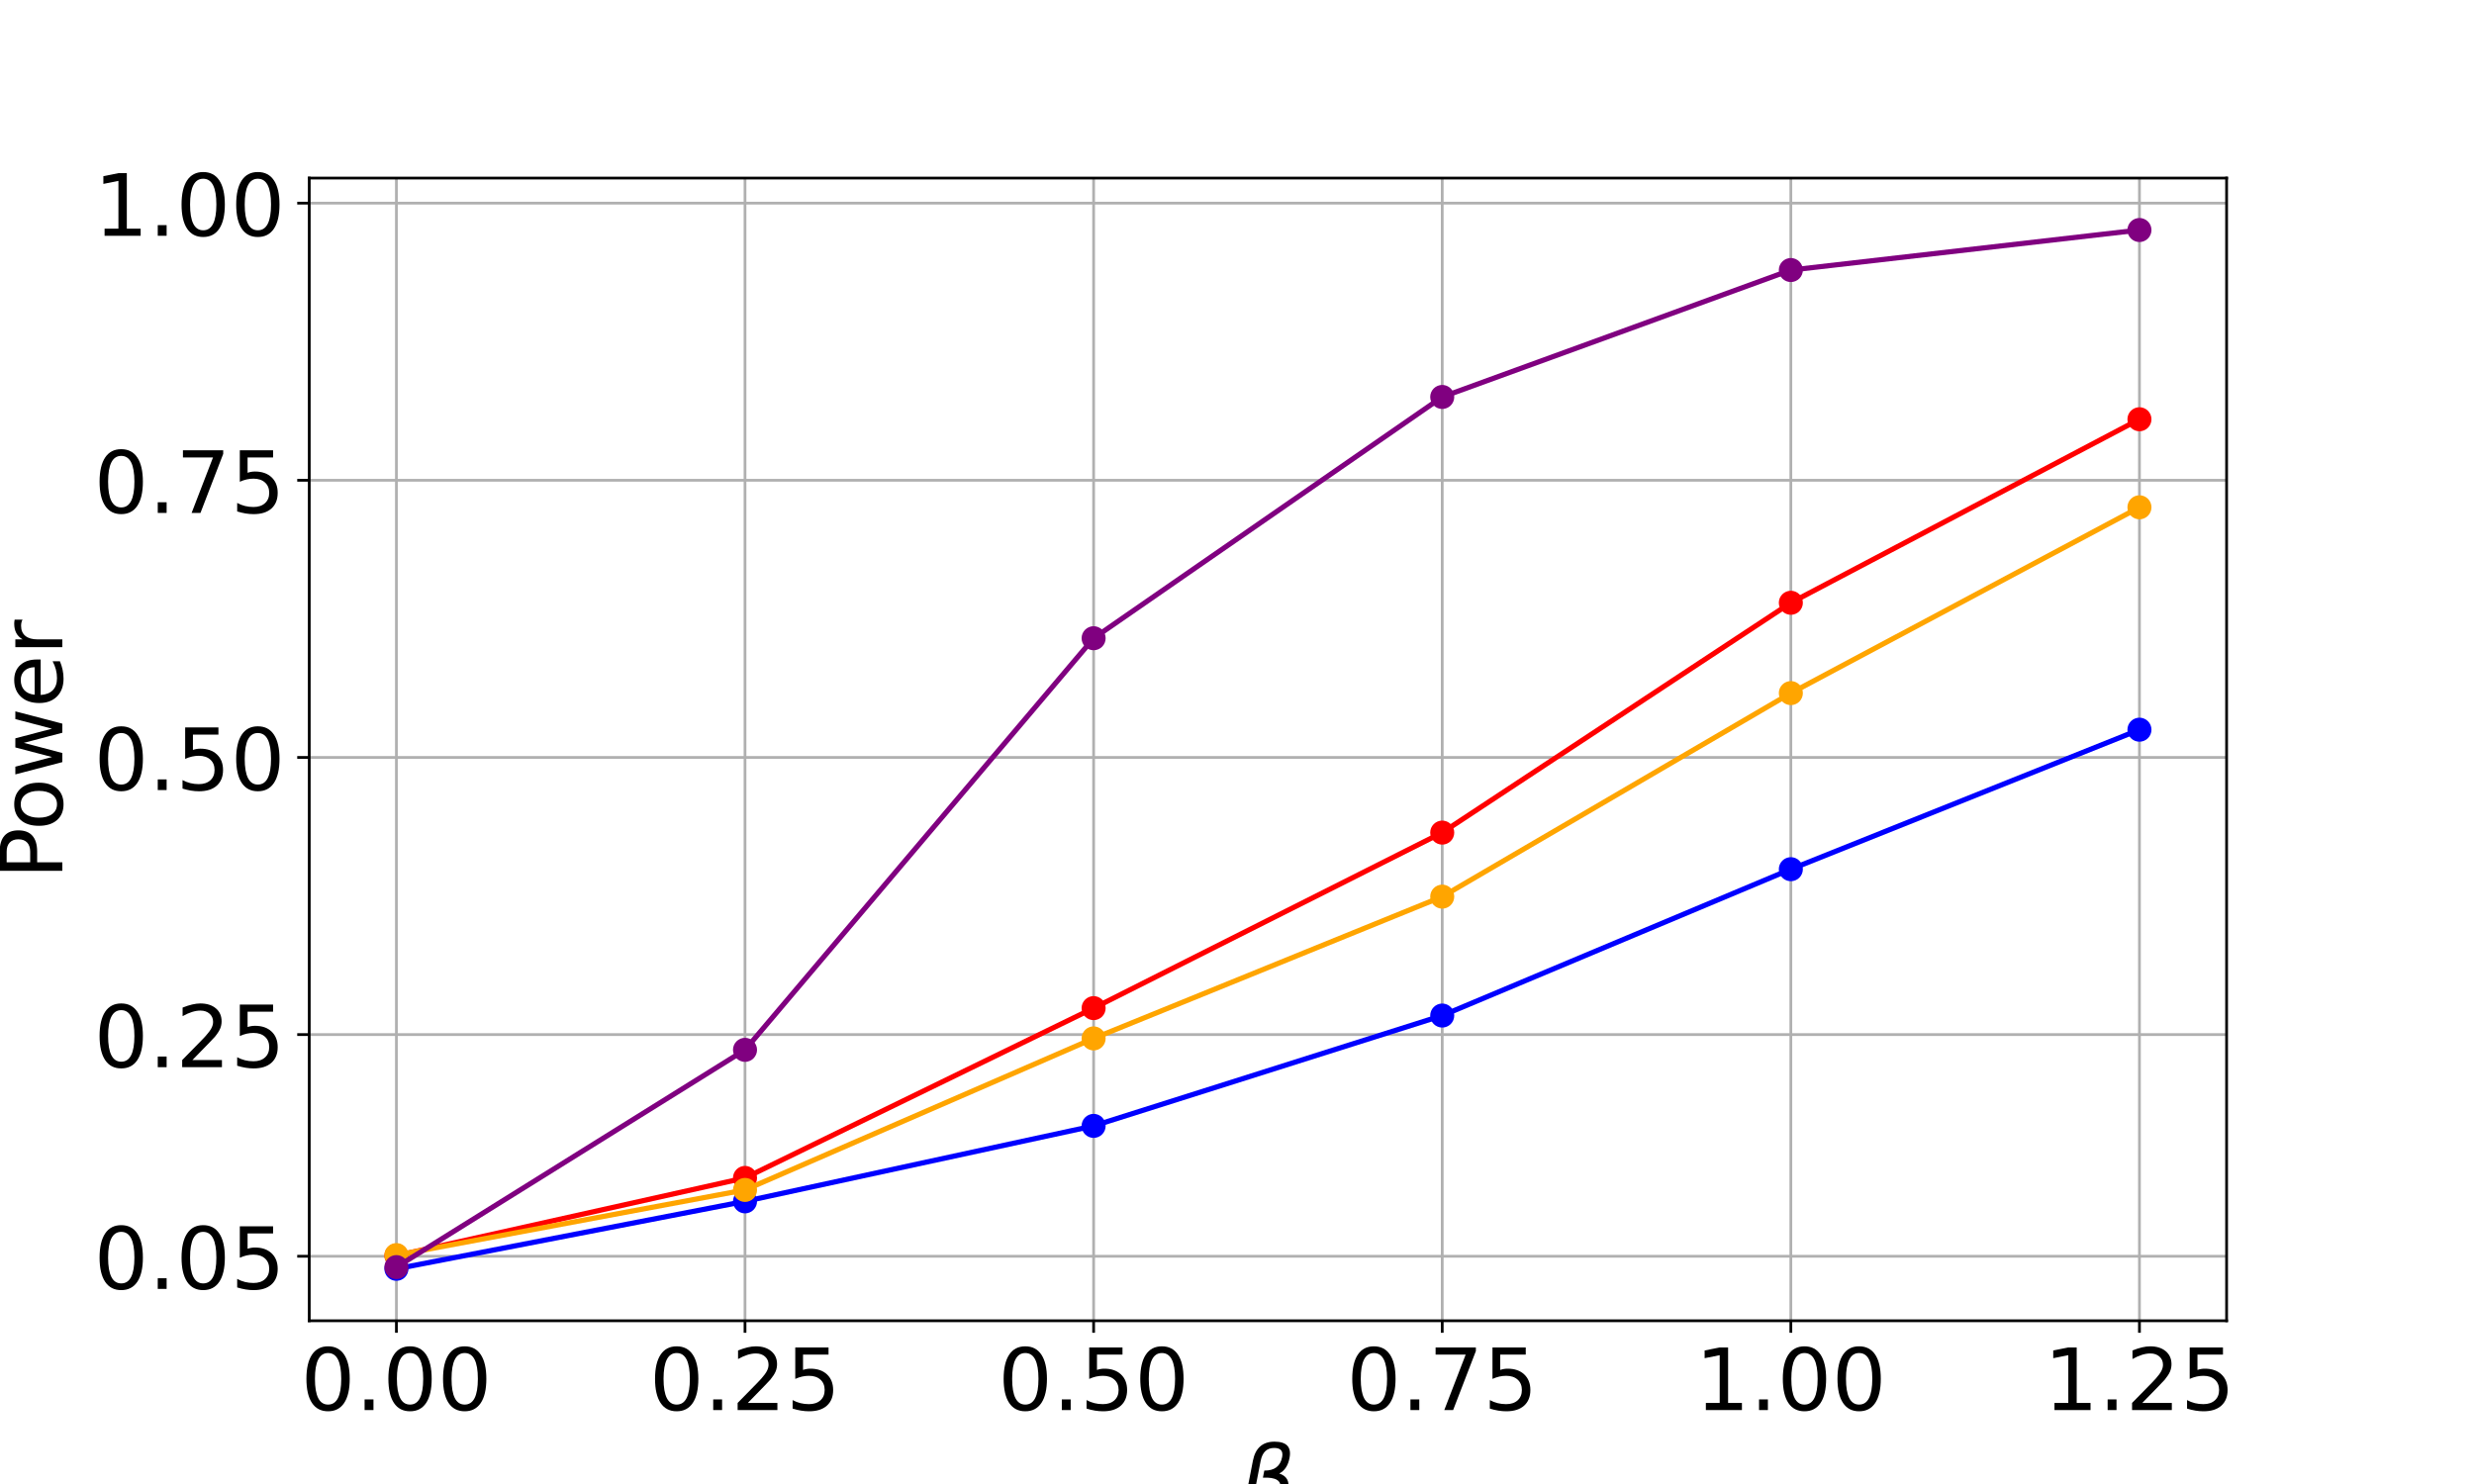
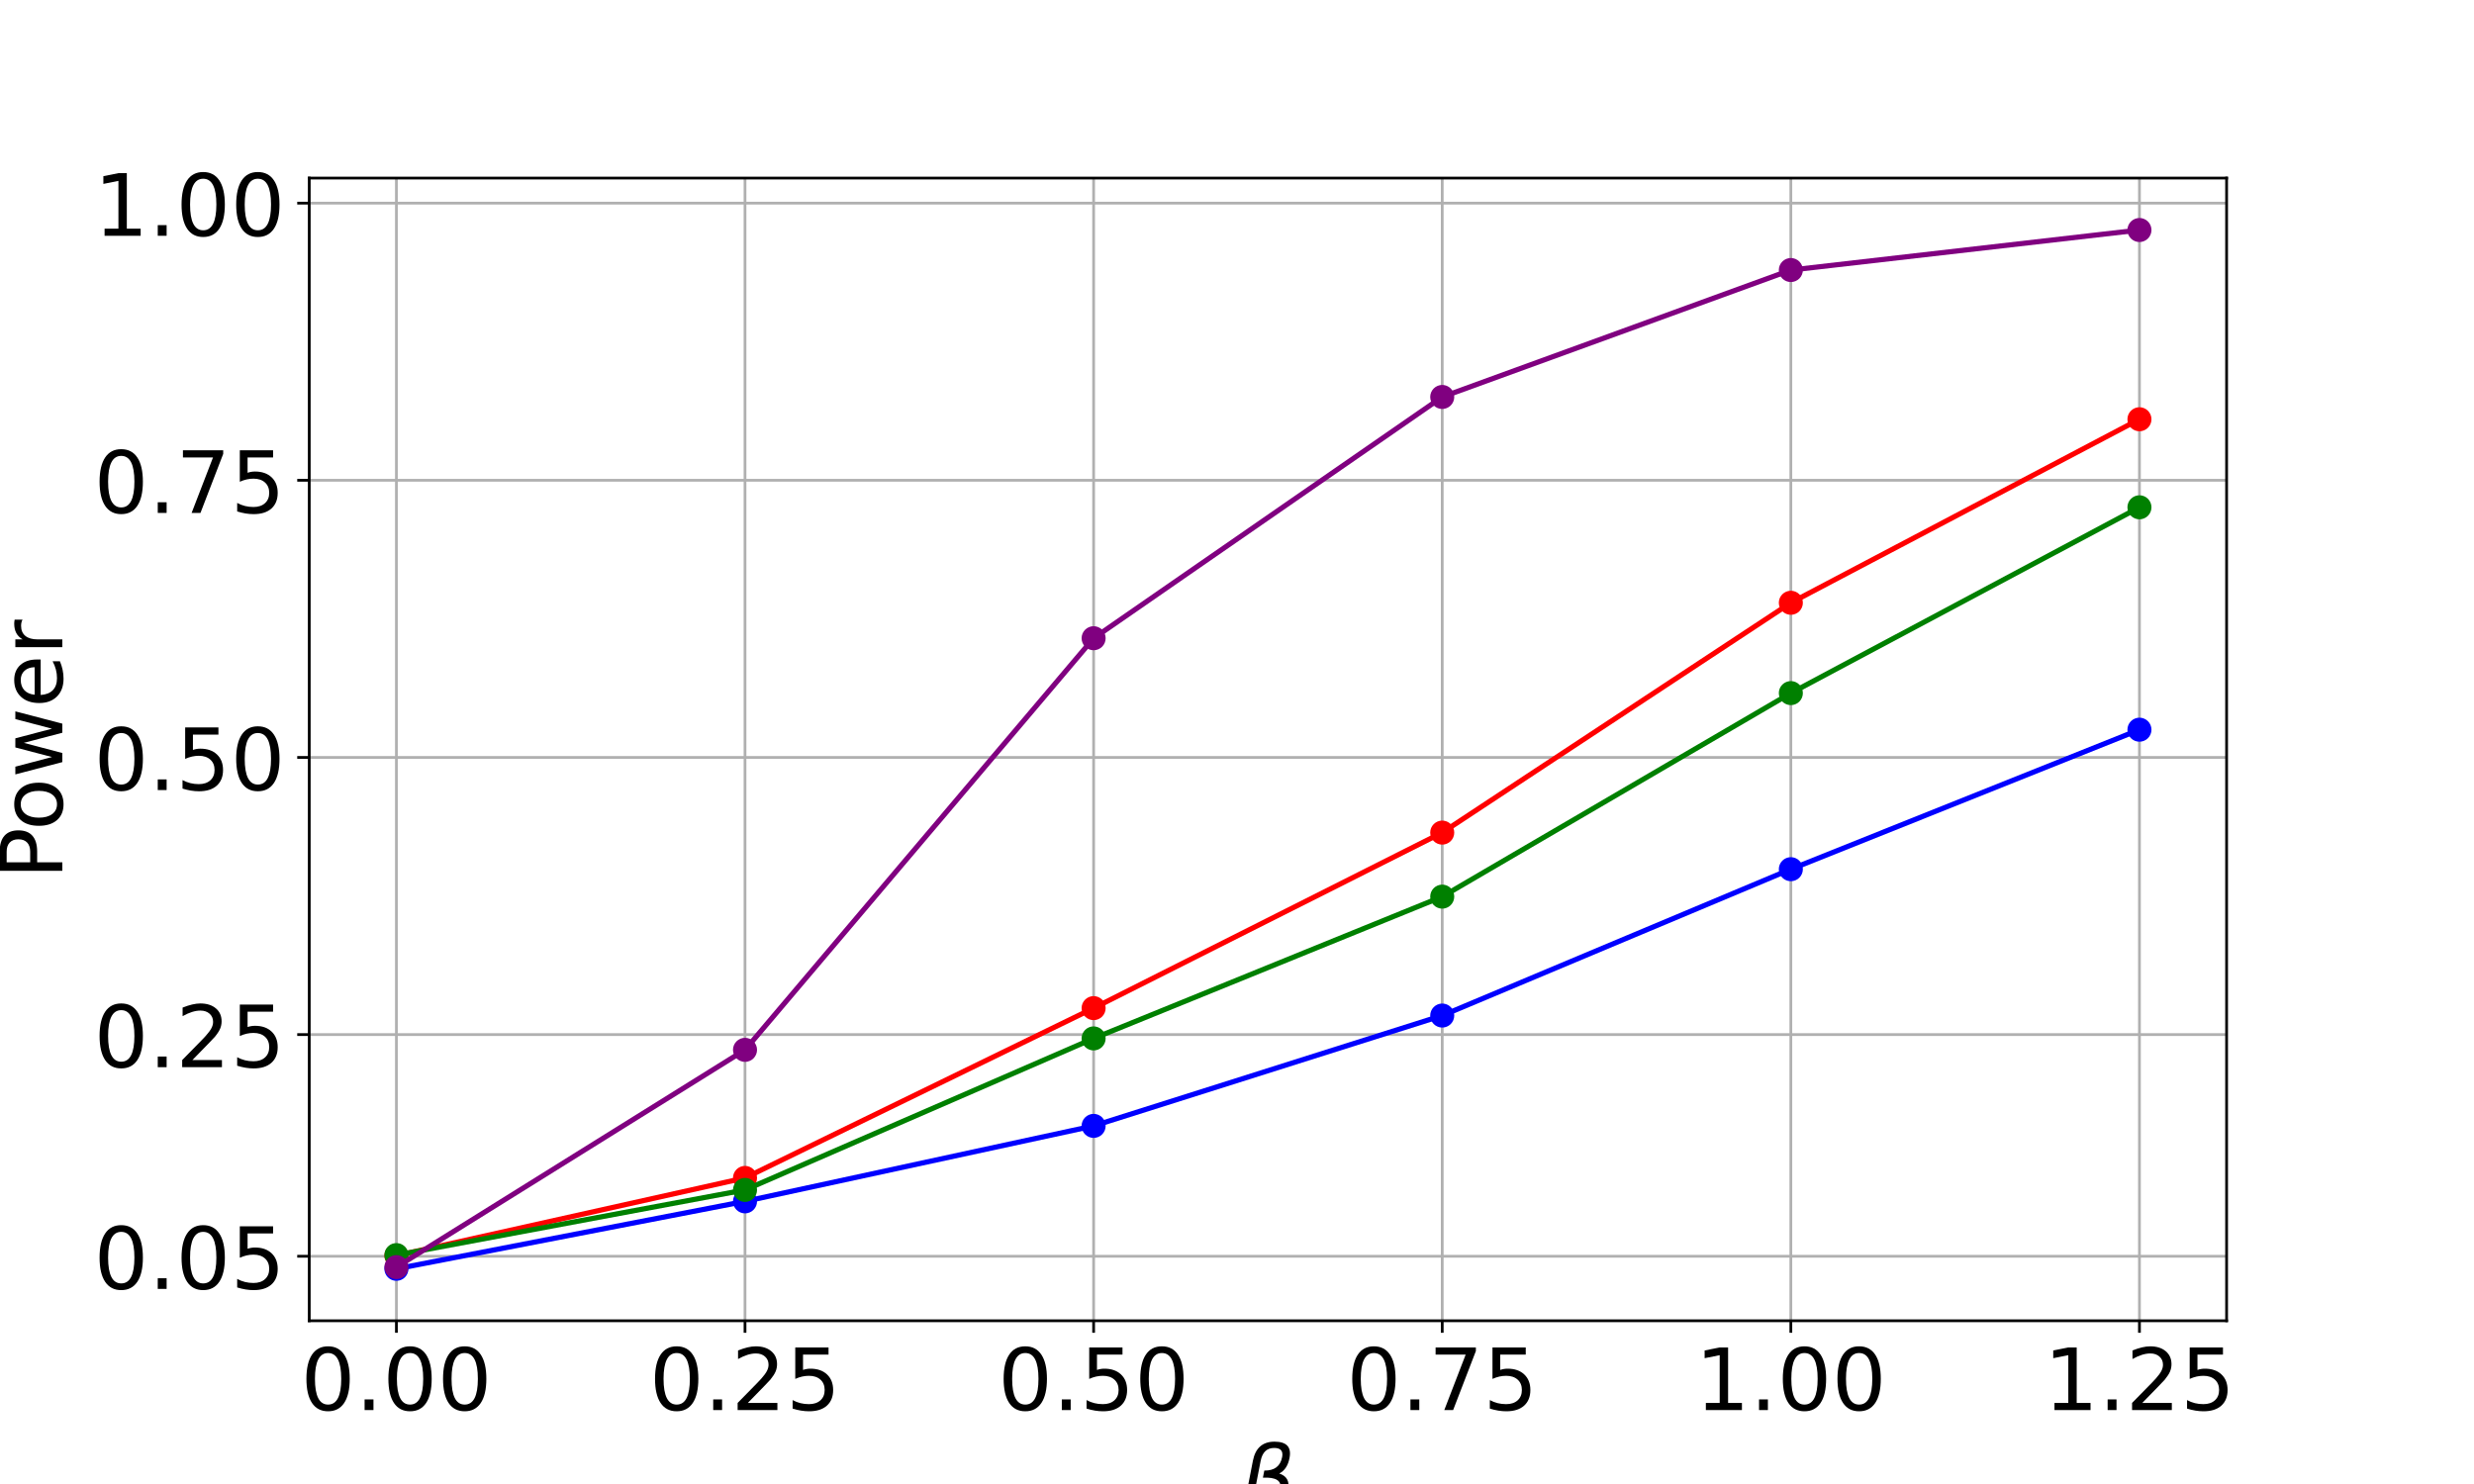
<svg xmlns="http://www.w3.org/2000/svg" xmlns:xlink="http://www.w3.org/1999/xlink" width="720pt" height="432pt" viewBox="0 0 720 432" version="1.1">
  <defs>
    <style type="text/css">*{stroke-linejoin: round; stroke-linecap: butt}</style>
  </defs>
  <g id="figure_1">
    <g id="patch_1">
      <path d="M 0 432  L 720 432  L 720 0  L 0 0  z " style="fill: #ffffff" />
    </g>
    <g id="axes_1">
      <g id="patch_2">
        <path d="M 90 384.48  L 648 384.48  L 648 51.84  L 90 51.84  z " style="fill: #ffffff" />
      </g>
      <g id="matplotlib.axis_1">
        <g id="xtick_1">
          <g id="line2d_1">
-             <path d="M 115.364 384.48  L 115.364 51.84  " clip-path="url(#pb52634addd)" style="fill: none; stroke: #b0b0b0; stroke-width: 0.8; stroke-linecap: square" />
+             <path d="M 115.364 384.48  L 115.364 51.84  " clip-path="url(#p2bf7aed8aa)" style="fill: none; stroke: #b0b0b0; stroke-width: 0.8; stroke-linecap: square" />
          </g>
          <g id="line2d_2">
            <defs>
-               <path id="m762994fb07" d="M 0 0  L 0 3.5  " style="stroke: #000000; stroke-width: 0.8" />
+               <path id="mb0511aee12" d="M 0 0  L 0 3.5  " style="stroke: #000000; stroke-width: 0.8" />
            </defs>
            <g>
-               <use xlink:href="#m762994fb07" x="115.364" y="384.48" style="stroke: #000000; stroke-width: 0.8" />
+               <use xlink:href="#mb0511aee12" x="115.364" y="384.48" style="stroke: #000000; stroke-width: 0.8" />
            </g>
          </g>
          <g id="text_1">
            <g transform="translate(87.5316 410.4761) scale(0.25 -0.25)">
              <defs>
                <path id="DejaVuSans-30" d="M 2034 4250  Q 1547 4250 1301 3770  Q 1056 3291 1056 2328  Q 1056 1369 1301 889  Q 1547 409 2034 409  Q 2525 409 2770 889  Q 3016 1369 3016 2328  Q 3016 3291 2770 3770  Q 2525 4250 2034 4250  z M 2034 4750  Q 2819 4750 3233 4129  Q 3647 3509 3647 2328  Q 3647 1150 3233 529  Q 2819 -91 2034 -91  Q 1250 -91 836 529  Q 422 1150 422 2328  Q 422 3509 836 4129  Q 1250 4750 2034 4750  z " transform="scale(0.015625)" />
                <path id="DejaVuSans-2e" d="M 684 794  L 1344 794  L 1344 0  L 684 0  L 684 794  z " transform="scale(0.015625)" />
              </defs>
              <use xlink:href="#DejaVuSans-30" />
              <use xlink:href="#DejaVuSans-2e" x="63.623" />
              <use xlink:href="#DejaVuSans-30" x="95.41" />
              <use xlink:href="#DejaVuSans-30" x="159.033" />
            </g>
          </g>
        </g>
        <g id="xtick_2">
          <g id="line2d_3">
-             <path d="M 216.818 384.48  L 216.818 51.84  " clip-path="url(#pb52634addd)" style="fill: none; stroke: #b0b0b0; stroke-width: 0.8; stroke-linecap: square" />
+             <path d="M 216.818 384.48  L 216.818 51.84  " clip-path="url(#p2bf7aed8aa)" style="fill: none; stroke: #b0b0b0; stroke-width: 0.8; stroke-linecap: square" />
          </g>
          <g id="line2d_4">
            <g>
-               <use xlink:href="#m762994fb07" x="216.818" y="384.48" style="stroke: #000000; stroke-width: 0.8" />
+               <use xlink:href="#mb0511aee12" x="216.818" y="384.48" style="stroke: #000000; stroke-width: 0.8" />
            </g>
          </g>
          <g id="text_2">
            <g transform="translate(188.9862 410.4761) scale(0.25 -0.25)">
              <defs>
                <path id="DejaVuSans-32" d="M 1228 531  L 3431 531  L 3431 0  L 469 0  L 469 531  Q 828 903 1448 1529  Q 2069 2156 2228 2338  Q 2531 2678 2651 2914  Q 2772 3150 2772 3378  Q 2772 3750 2511 3984  Q 2250 4219 1831 4219  Q 1534 4219 1204 4116  Q 875 4013 500 3803  L 500 4441  Q 881 4594 1212 4672  Q 1544 4750 1819 4750  Q 2544 4750 2975 4387  Q 3406 4025 3406 3419  Q 3406 3131 3298 2873  Q 3191 2616 2906 2266  Q 2828 2175 2409 1742  Q 1991 1309 1228 531  z " transform="scale(0.015625)" />
                <path id="DejaVuSans-35" d="M 691 4666  L 3169 4666  L 3169 4134  L 1269 4134  L 1269 2991  Q 1406 3038 1543 3061  Q 1681 3084 1819 3084  Q 2600 3084 3056 2656  Q 3513 2228 3513 1497  Q 3513 744 3044 326  Q 2575 -91 1722 -91  Q 1428 -91 1123 -41  Q 819 9 494 109  L 494 744  Q 775 591 1075 516  Q 1375 441 1709 441  Q 2250 441 2565 725  Q 2881 1009 2881 1497  Q 2881 1984 2565 2268  Q 2250 2553 1709 2553  Q 1456 2553 1204 2497  Q 953 2441 691 2322  L 691 4666  z " transform="scale(0.015625)" />
              </defs>
              <use xlink:href="#DejaVuSans-30" />
              <use xlink:href="#DejaVuSans-2e" x="63.623" />
              <use xlink:href="#DejaVuSans-32" x="95.41" />
              <use xlink:href="#DejaVuSans-35" x="159.033" />
            </g>
          </g>
        </g>
        <g id="xtick_3">
          <g id="line2d_5">
-             <path d="M 318.273 384.48  L 318.273 51.84  " clip-path="url(#pb52634addd)" style="fill: none; stroke: #b0b0b0; stroke-width: 0.8; stroke-linecap: square" />
+             <path d="M 318.273 384.48  L 318.273 51.84  " clip-path="url(#p2bf7aed8aa)" style="fill: none; stroke: #b0b0b0; stroke-width: 0.8; stroke-linecap: square" />
          </g>
          <g id="line2d_6">
            <g>
-               <use xlink:href="#m762994fb07" x="318.273" y="384.48" style="stroke: #000000; stroke-width: 0.8" />
+               <use xlink:href="#mb0511aee12" x="318.273" y="384.48" style="stroke: #000000; stroke-width: 0.8" />
            </g>
          </g>
          <g id="text_3">
            <g transform="translate(290.4407 410.4761) scale(0.25 -0.25)">
              <use xlink:href="#DejaVuSans-30" />
              <use xlink:href="#DejaVuSans-2e" x="63.623" />
              <use xlink:href="#DejaVuSans-35" x="95.41" />
              <use xlink:href="#DejaVuSans-30" x="159.033" />
            </g>
          </g>
        </g>
        <g id="xtick_4">
          <g id="line2d_7">
-             <path d="M 419.727 384.48  L 419.727 51.84  " clip-path="url(#pb52634addd)" style="fill: none; stroke: #b0b0b0; stroke-width: 0.8; stroke-linecap: square" />
+             <path d="M 419.727 384.48  L 419.727 51.84  " clip-path="url(#p2bf7aed8aa)" style="fill: none; stroke: #b0b0b0; stroke-width: 0.8; stroke-linecap: square" />
          </g>
          <g id="line2d_8">
            <g>
-               <use xlink:href="#m762994fb07" x="419.727" y="384.48" style="stroke: #000000; stroke-width: 0.8" />
+               <use xlink:href="#mb0511aee12" x="419.727" y="384.48" style="stroke: #000000; stroke-width: 0.8" />
            </g>
          </g>
          <g id="text_4">
            <g transform="translate(391.8952 410.4761) scale(0.25 -0.25)">
              <defs>
                <path id="DejaVuSans-37" d="M 525 4666  L 3525 4666  L 3525 4397  L 1831 0  L 1172 0  L 2766 4134  L 525 4134  L 525 4666  z " transform="scale(0.015625)" />
              </defs>
              <use xlink:href="#DejaVuSans-30" />
              <use xlink:href="#DejaVuSans-2e" x="63.623" />
              <use xlink:href="#DejaVuSans-37" x="95.41" />
              <use xlink:href="#DejaVuSans-35" x="159.033" />
            </g>
          </g>
        </g>
        <g id="xtick_5">
          <g id="line2d_9">
-             <path d="M 521.182 384.48  L 521.182 51.84  " clip-path="url(#pb52634addd)" style="fill: none; stroke: #b0b0b0; stroke-width: 0.8; stroke-linecap: square" />
+             <path d="M 521.182 384.48  L 521.182 51.84  " clip-path="url(#p2bf7aed8aa)" style="fill: none; stroke: #b0b0b0; stroke-width: 0.8; stroke-linecap: square" />
          </g>
          <g id="line2d_10">
            <g>
-               <use xlink:href="#m762994fb07" x="521.182" y="384.48" style="stroke: #000000; stroke-width: 0.8" />
+               <use xlink:href="#mb0511aee12" x="521.182" y="384.48" style="stroke: #000000; stroke-width: 0.8" />
            </g>
          </g>
          <g id="text_5">
            <g transform="translate(493.3498 410.4761) scale(0.25 -0.25)">
              <defs>
                <path id="DejaVuSans-31" d="M 794 531  L 1825 531  L 1825 4091  L 703 3866  L 703 4441  L 1819 4666  L 2450 4666  L 2450 531  L 3481 531  L 3481 0  L 794 0  L 794 531  z " transform="scale(0.015625)" />
              </defs>
              <use xlink:href="#DejaVuSans-31" />
              <use xlink:href="#DejaVuSans-2e" x="63.623" />
              <use xlink:href="#DejaVuSans-30" x="95.41" />
              <use xlink:href="#DejaVuSans-30" x="159.033" />
            </g>
          </g>
        </g>
        <g id="xtick_6">
          <g id="line2d_11">
-             <path d="M 622.636 384.48  L 622.636 51.84  " clip-path="url(#pb52634addd)" style="fill: none; stroke: #b0b0b0; stroke-width: 0.8; stroke-linecap: square" />
+             <path d="M 622.636 384.48  L 622.636 51.84  " clip-path="url(#p2bf7aed8aa)" style="fill: none; stroke: #b0b0b0; stroke-width: 0.8; stroke-linecap: square" />
          </g>
          <g id="line2d_12">
            <g>
-               <use xlink:href="#m762994fb07" x="622.636" y="384.48" style="stroke: #000000; stroke-width: 0.8" />
+               <use xlink:href="#mb0511aee12" x="622.636" y="384.48" style="stroke: #000000; stroke-width: 0.8" />
            </g>
          </g>
          <g id="text_6">
            <g transform="translate(594.8043 410.4761) scale(0.25 -0.25)">
              <use xlink:href="#DejaVuSans-31" />
              <use xlink:href="#DejaVuSans-2e" x="63.623" />
              <use xlink:href="#DejaVuSans-32" x="95.41" />
              <use xlink:href="#DejaVuSans-35" x="159.033" />
            </g>
          </g>
        </g>
        <g id="text_7">
          <g transform="translate(361 438.9253) scale(0.25 -0.25)">
            <defs>
              <path id="DejaVuSans-Oblique-3b2" d="M 872 216  L 572 -1331  L -6 -1331  L 928 3478  Q 1206 4903 2538 4903  Q 3888 4903 3659 3700  Q 3503 2844 2894 2531  Q 3713 2250 3553 1416  Q 3272 -69 1759 -66  Q 1097 -63 872 216  z M 1019 966  Q 1259 422 1875 425  Q 2775 425 2966 1406  Q 3138 2288 1675 2219  L 1778 2750  Q 2909 2731 3106 3750  Q 3241 4438 2509 4434  Q 1691 4434 1503 3459  L 1019 966  z " transform="scale(0.015625)" />
            </defs>
            <use xlink:href="#DejaVuSans-Oblique-3b2" transform="translate(0 0.390625)" />
          </g>
        </g>
      </g>
      <g id="matplotlib.axis_2">
        <g id="ytick_1">
          <g id="line2d_13">
-             <path d="M 90 301.166  L 648 301.166  " clip-path="url(#pb52634addd)" style="fill: none; stroke: #b0b0b0; stroke-width: 0.8; stroke-linecap: square" />
+             <path d="M 90 301.166  L 648 301.166  " clip-path="url(#p2bf7aed8aa)" style="fill: none; stroke: #b0b0b0; stroke-width: 0.8; stroke-linecap: square" />
          </g>
          <g id="line2d_14">
            <defs>
-               <path id="m70027c03f1" d="M 0 0  L -3.5 0  " style="stroke: #000000; stroke-width: 0.8" />
+               <path id="md1881424b4" d="M 0 0  L -3.5 0  " style="stroke: #000000; stroke-width: 0.8" />
            </defs>
            <g>
-               <use xlink:href="#m70027c03f1" x="90" y="301.166" style="stroke: #000000; stroke-width: 0.8" />
+               <use xlink:href="#md1881424b4" x="90" y="301.166" style="stroke: #000000; stroke-width: 0.8" />
            </g>
          </g>
          <g id="text_8">
            <g transform="translate(27.33594 310.6641) scale(0.25 -0.25)">
              <use xlink:href="#DejaVuSans-30" />
              <use xlink:href="#DejaVuSans-2e" x="63.623" />
              <use xlink:href="#DejaVuSans-32" x="95.41" />
              <use xlink:href="#DejaVuSans-35" x="159.033" />
            </g>
          </g>
        </g>
        <g id="ytick_2">
          <g id="line2d_15">
-             <path d="M 90 220.49  L 648 220.49  " clip-path="url(#pb52634addd)" style="fill: none; stroke: #b0b0b0; stroke-width: 0.8; stroke-linecap: square" />
+             <path d="M 90 220.49  L 648 220.49  " clip-path="url(#p2bf7aed8aa)" style="fill: none; stroke: #b0b0b0; stroke-width: 0.8; stroke-linecap: square" />
          </g>
          <g id="line2d_16">
            <g>
-               <use xlink:href="#m70027c03f1" x="90" y="220.49" style="stroke: #000000; stroke-width: 0.8" />
+               <use xlink:href="#md1881424b4" x="90" y="220.49" style="stroke: #000000; stroke-width: 0.8" />
            </g>
          </g>
          <g id="text_9">
            <g transform="translate(27.33594 229.988) scale(0.25 -0.25)">
              <use xlink:href="#DejaVuSans-30" />
              <use xlink:href="#DejaVuSans-2e" x="63.623" />
              <use xlink:href="#DejaVuSans-35" x="95.41" />
              <use xlink:href="#DejaVuSans-30" x="159.033" />
            </g>
          </g>
        </g>
        <g id="ytick_3">
          <g id="line2d_17">
-             <path d="M 90 139.814  L 648 139.814  " clip-path="url(#pb52634addd)" style="fill: none; stroke: #b0b0b0; stroke-width: 0.8; stroke-linecap: square" />
+             <path d="M 90 139.814  L 648 139.814  " clip-path="url(#p2bf7aed8aa)" style="fill: none; stroke: #b0b0b0; stroke-width: 0.8; stroke-linecap: square" />
          </g>
          <g id="line2d_18">
            <g>
-               <use xlink:href="#m70027c03f1" x="90" y="139.814" style="stroke: #000000; stroke-width: 0.8" />
+               <use xlink:href="#md1881424b4" x="90" y="139.814" style="stroke: #000000; stroke-width: 0.8" />
            </g>
          </g>
          <g id="text_10">
            <g transform="translate(27.33594 149.312) scale(0.25 -0.25)">
              <use xlink:href="#DejaVuSans-30" />
              <use xlink:href="#DejaVuSans-2e" x="63.623" />
              <use xlink:href="#DejaVuSans-37" x="95.41" />
              <use xlink:href="#DejaVuSans-35" x="159.033" />
            </g>
          </g>
        </g>
        <g id="ytick_4">
          <g id="line2d_19">
-             <path d="M 90 59.138  L 648 59.138  " clip-path="url(#pb52634addd)" style="fill: none; stroke: #b0b0b0; stroke-width: 0.8; stroke-linecap: square" />
+             <path d="M 90 59.138  L 648 59.138  " clip-path="url(#p2bf7aed8aa)" style="fill: none; stroke: #b0b0b0; stroke-width: 0.8; stroke-linecap: square" />
          </g>
          <g id="line2d_20">
            <g>
-               <use xlink:href="#m70027c03f1" x="90" y="59.138" style="stroke: #000000; stroke-width: 0.8" />
+               <use xlink:href="#md1881424b4" x="90" y="59.138" style="stroke: #000000; stroke-width: 0.8" />
            </g>
          </g>
          <g id="text_11">
            <g transform="translate(27.33594 68.63592) scale(0.25 -0.25)">
              <use xlink:href="#DejaVuSans-31" />
              <use xlink:href="#DejaVuSans-2e" x="63.623" />
              <use xlink:href="#DejaVuSans-30" x="95.41" />
              <use xlink:href="#DejaVuSans-30" x="159.033" />
            </g>
          </g>
        </g>
        <g id="ytick_5">
          <g id="line2d_21">
-             <path d="M 90 365.707  L 648 365.707  " clip-path="url(#pb52634addd)" style="fill: none; stroke: #b0b0b0; stroke-width: 0.8; stroke-linecap: square" />
+             <path d="M 90 365.707  L 648 365.707  " clip-path="url(#p2bf7aed8aa)" style="fill: none; stroke: #b0b0b0; stroke-width: 0.8; stroke-linecap: square" />
          </g>
          <g id="line2d_22">
            <g>
-               <use xlink:href="#m70027c03f1" x="90" y="365.707" style="stroke: #000000; stroke-width: 0.8" />
+               <use xlink:href="#md1881424b4" x="90" y="365.707" style="stroke: #000000; stroke-width: 0.8" />
            </g>
          </g>
          <g id="text_12">
            <g transform="translate(27.33594 375.2049) scale(0.25 -0.25)">
              <use xlink:href="#DejaVuSans-30" />
              <use xlink:href="#DejaVuSans-2e" x="63.623" />
              <use xlink:href="#DejaVuSans-30" x="95.41" />
              <use xlink:href="#DejaVuSans-35" x="159.033" />
            </g>
          </g>
        </g>
        <g id="text_13">
          <g transform="translate(18.13672 255.9452) rotate(-90) scale(0.25 -0.25)">
            <defs>
              <path id="DejaVuSans-50" d="M 1259 4147  L 1259 2394  L 2053 2394  Q 2494 2394 2734 2622  Q 2975 2850 2975 3272  Q 2975 3691 2734 3919  Q 2494 4147 2053 4147  L 1259 4147  z M 628 4666  L 2053 4666  Q 2838 4666 3239 4311  Q 3641 3956 3641 3272  Q 3641 2581 3239 2228  Q 2838 1875 2053 1875  L 1259 1875  L 1259 0  L 628 0  L 628 4666  z " transform="scale(0.015625)" />
              <path id="DejaVuSans-6f" d="M 1959 3097  Q 1497 3097 1228 2736  Q 959 2375 959 1747  Q 959 1119 1226 758  Q 1494 397 1959 397  Q 2419 397 2687 759  Q 2956 1122 2956 1747  Q 2956 2369 2687 2733  Q 2419 3097 1959 3097  z M 1959 3584  Q 2709 3584 3137 3096  Q 3566 2609 3566 1747  Q 3566 888 3137 398  Q 2709 -91 1959 -91  Q 1206 -91 779 398  Q 353 888 353 1747  Q 353 2609 779 3096  Q 1206 3584 1959 3584  z " transform="scale(0.015625)" />
              <path id="DejaVuSans-77" d="M 269 3500  L 844 3500  L 1563 769  L 2278 3500  L 2956 3500  L 3675 769  L 4391 3500  L 4966 3500  L 4050 0  L 3372 0  L 2619 2869  L 1863 0  L 1184 0  L 269 3500  z " transform="scale(0.015625)" />
              <path id="DejaVuSans-65" d="M 3597 1894  L 3597 1613  L 953 1613  Q 991 1019 1311 708  Q 1631 397 2203 397  Q 2534 397 2845 478  Q 3156 559 3463 722  L 3463 178  Q 3153 47 2828 -22  Q 2503 -91 2169 -91  Q 1331 -91 842 396  Q 353 884 353 1716  Q 353 2575 817 3079  Q 1281 3584 2069 3584  Q 2775 3584 3186 3129  Q 3597 2675 3597 1894  z M 3022 2063  Q 3016 2534 2758 2815  Q 2500 3097 2075 3097  Q 1594 3097 1305 2825  Q 1016 2553 972 2059  L 3022 2063  z " transform="scale(0.015625)" />
              <path id="DejaVuSans-72" d="M 2631 2963  Q 2534 3019 2420 3045  Q 2306 3072 2169 3072  Q 1681 3072 1420 2755  Q 1159 2438 1159 1844  L 1159 0  L 581 0  L 581 3500  L 1159 3500  L 1159 2956  Q 1341 3275 1631 3429  Q 1922 3584 2338 3584  Q 2397 3584 2469 3576  Q 2541 3569 2628 3553  L 2631 2963  z " transform="scale(0.015625)" />
            </defs>
            <use xlink:href="#DejaVuSans-50" />
            <use xlink:href="#DejaVuSans-6f" x="56.678" />
            <use xlink:href="#DejaVuSans-77" x="117.859" />
            <use xlink:href="#DejaVuSans-65" x="199.646" />
            <use xlink:href="#DejaVuSans-72" x="261.17" />
          </g>
        </g>
      </g>
      <g id="line2d_23">
-         <path d="M 115.364 369.36  L 216.818 349.721  L 318.273 327.753  L 419.727 295.632  L 521.182 253.027  L 622.636 212.418  " clip-path="url(#pb52634addd)" style="fill: none; stroke: #0000ff; stroke-width: 1.5; stroke-linecap: square" />
+         <path d="M 115.364 369.36  L 216.818 349.721  L 318.273 327.753  L 419.727 295.632  L 521.182 253.027  L 622.636 212.418  " clip-path="url(#p2bf7aed8aa)" style="fill: none; stroke: #0000ff; stroke-width: 1.5; stroke-linecap: square" />
        <defs>
-           <path id="mc6e26cd490" d="M 0 3  C 0.796 3 1.559 2.684 2.121 2.121  C 2.684 1.559 3 0.796 3 0  C 3 -0.796 2.684 -1.559 2.121 -2.121  C 1.559 -2.684 0.796 -3 0 -3  C -0.796 -3 -1.559 -2.684 -2.121 -2.121  C -2.684 -1.559 -3 -0.796 -3 0  C -3 0.796 -2.684 1.559 -2.121 2.121  C -1.559 2.684 -0.796 3 0 3  z " style="stroke: #0000ff" />
+           <path id="m97255ff587" d="M 0 3  C 0.796 3 1.559 2.684 2.121 2.121  C 2.684 1.559 3 0.796 3 0  C 3 -0.796 2.684 -1.559 2.121 -2.121  C 1.559 -2.684 0.796 -3 0 -3  C -0.796 -3 -1.559 -2.684 -2.121 -2.121  C -2.684 -1.559 -3 -0.796 -3 0  C -3 0.796 -2.684 1.559 -2.121 2.121  C -1.559 2.684 -0.796 3 0 3  z " style="stroke: #0000ff" />
        </defs>
-         <g clip-path="url(#pb52634addd)">
-           <use xlink:href="#mc6e26cd490" x="115.364" y="369.36" style="fill: #0000ff; stroke: #0000ff" />
-           <use xlink:href="#mc6e26cd490" x="216.818" y="349.721" style="fill: #0000ff; stroke: #0000ff" />
-           <use xlink:href="#mc6e26cd490" x="318.273" y="327.753" style="fill: #0000ff; stroke: #0000ff" />
-           <use xlink:href="#mc6e26cd490" x="419.727" y="295.632" style="fill: #0000ff; stroke: #0000ff" />
-           <use xlink:href="#mc6e26cd490" x="521.182" y="253.027" style="fill: #0000ff; stroke: #0000ff" />
-           <use xlink:href="#mc6e26cd490" x="622.636" y="212.418" style="fill: #0000ff; stroke: #0000ff" />
+         <g clip-path="url(#p2bf7aed8aa)">
+           <use xlink:href="#m97255ff587" x="115.364" y="369.36" style="fill: #0000ff; stroke: #0000ff" />
+           <use xlink:href="#m97255ff587" x="216.818" y="349.721" style="fill: #0000ff; stroke: #0000ff" />
+           <use xlink:href="#m97255ff587" x="318.273" y="327.753" style="fill: #0000ff; stroke: #0000ff" />
+           <use xlink:href="#m97255ff587" x="419.727" y="295.632" style="fill: #0000ff; stroke: #0000ff" />
+           <use xlink:href="#m97255ff587" x="521.182" y="253.027" style="fill: #0000ff; stroke: #0000ff" />
+           <use xlink:href="#m97255ff587" x="622.636" y="212.418" style="fill: #0000ff; stroke: #0000ff" />
        </g>
      </g>
      <g id="line2d_24">
-         <path d="M 115.364 365.532  L 216.818 342.898  L 318.273 293.469  L 419.727 242.375  L 521.182 175.471  L 622.636 122.048  " clip-path="url(#pb52634addd)" style="fill: none; stroke: #ff0000; stroke-width: 1.5; stroke-linecap: square" />
+         <path d="M 115.364 365.532  L 216.818 342.898  L 318.273 293.469  L 419.727 242.375  L 521.182 175.471  L 622.636 122.048  " clip-path="url(#p2bf7aed8aa)" style="fill: none; stroke: #ff0000; stroke-width: 1.5; stroke-linecap: square" />
        <defs>
-           <path id="m40c9b66175" d="M 0 3  C 0.796 3 1.559 2.684 2.121 2.121  C 2.684 1.559 3 0.796 3 0  C 3 -0.796 2.684 -1.559 2.121 -2.121  C 1.559 -2.684 0.796 -3 0 -3  C -0.796 -3 -1.559 -2.684 -2.121 -2.121  C -2.684 -1.559 -3 -0.796 -3 0  C -3 0.796 -2.684 1.559 -2.121 2.121  C -1.559 2.684 -0.796 3 0 3  z " style="stroke: #ff0000" />
+           <path id="m927f90e878" d="M 0 3  C 0.796 3 1.559 2.684 2.121 2.121  C 2.684 1.559 3 0.796 3 0  C 3 -0.796 2.684 -1.559 2.121 -2.121  C 1.559 -2.684 0.796 -3 0 -3  C -0.796 -3 -1.559 -2.684 -2.121 -2.121  C -2.684 -1.559 -3 -0.796 -3 0  C -3 0.796 -2.684 1.559 -2.121 2.121  C -1.559 2.684 -0.796 3 0 3  z " style="stroke: #ff0000" />
        </defs>
-         <g clip-path="url(#pb52634addd)">
-           <use xlink:href="#m40c9b66175" x="115.364" y="365.532" style="fill: #ff0000; stroke: #ff0000" />
-           <use xlink:href="#m40c9b66175" x="216.818" y="342.898" style="fill: #ff0000; stroke: #ff0000" />
-           <use xlink:href="#m40c9b66175" x="318.273" y="293.469" style="fill: #ff0000; stroke: #ff0000" />
-           <use xlink:href="#m40c9b66175" x="419.727" y="242.375" style="fill: #ff0000; stroke: #ff0000" />
-           <use xlink:href="#m40c9b66175" x="521.182" y="175.471" style="fill: #ff0000; stroke: #ff0000" />
-           <use xlink:href="#m40c9b66175" x="622.636" y="122.048" style="fill: #ff0000; stroke: #ff0000" />
+         <g clip-path="url(#p2bf7aed8aa)">
+           <use xlink:href="#m927f90e878" x="115.364" y="365.532" style="fill: #ff0000; stroke: #ff0000" />
+           <use xlink:href="#m927f90e878" x="216.818" y="342.898" style="fill: #ff0000; stroke: #ff0000" />
+           <use xlink:href="#m927f90e878" x="318.273" y="293.469" style="fill: #ff0000; stroke: #ff0000" />
+           <use xlink:href="#m927f90e878" x="419.727" y="242.375" style="fill: #ff0000; stroke: #ff0000" />
+           <use xlink:href="#m927f90e878" x="521.182" y="175.471" style="fill: #ff0000; stroke: #ff0000" />
+           <use xlink:href="#m927f90e878" x="622.636" y="122.048" style="fill: #ff0000; stroke: #ff0000" />
        </g>
      </g>
      <g id="line2d_25">
-         <path d="M 115.364 365.366  L 216.818 346.393  L 318.273 302.289  L 419.727 261.015  L 521.182 201.767  L 622.636 147.678  " clip-path="url(#pb52634addd)" style="fill: none; stroke: #ffa500; stroke-width: 1.5; stroke-linecap: square" />
+         <path d="M 115.364 365.366  L 216.818 346.393  L 318.273 302.289  L 419.727 261.015  L 521.182 201.767  L 622.636 147.678  " clip-path="url(#p2bf7aed8aa)" style="fill: none; stroke: #008000; stroke-width: 1.5; stroke-linecap: square" />
        <defs>
-           <path id="m645523db10" d="M 0 3  C 0.796 3 1.559 2.684 2.121 2.121  C 2.684 1.559 3 0.796 3 0  C 3 -0.796 2.684 -1.559 2.121 -2.121  C 1.559 -2.684 0.796 -3 0 -3  C -0.796 -3 -1.559 -2.684 -2.121 -2.121  C -2.684 -1.559 -3 -0.796 -3 0  C -3 0.796 -2.684 1.559 -2.121 2.121  C -1.559 2.684 -0.796 3 0 3  z " style="stroke: #ffa500" />
+           <path id="m590f70b75a" d="M 0 3  C 0.796 3 1.559 2.684 2.121 2.121  C 2.684 1.559 3 0.796 3 0  C 3 -0.796 2.684 -1.559 2.121 -2.121  C 1.559 -2.684 0.796 -3 0 -3  C -0.796 -3 -1.559 -2.684 -2.121 -2.121  C -2.684 -1.559 -3 -0.796 -3 0  C -3 0.796 -2.684 1.559 -2.121 2.121  C -1.559 2.684 -0.796 3 0 3  z " style="stroke: #008000" />
        </defs>
-         <g clip-path="url(#pb52634addd)">
-           <use xlink:href="#m645523db10" x="115.364" y="365.366" style="fill: #ffa500; stroke: #ffa500" />
-           <use xlink:href="#m645523db10" x="216.818" y="346.393" style="fill: #ffa500; stroke: #ffa500" />
-           <use xlink:href="#m645523db10" x="318.273" y="302.289" style="fill: #ffa500; stroke: #ffa500" />
-           <use xlink:href="#m645523db10" x="419.727" y="261.015" style="fill: #ffa500; stroke: #ffa500" />
-           <use xlink:href="#m645523db10" x="521.182" y="201.767" style="fill: #ffa500; stroke: #ffa500" />
-           <use xlink:href="#m645523db10" x="622.636" y="147.678" style="fill: #ffa500; stroke: #ffa500" />
+         <g clip-path="url(#p2bf7aed8aa)">
+           <use xlink:href="#m590f70b75a" x="115.364" y="365.366" style="fill: #008000; stroke: #008000" />
+           <use xlink:href="#m590f70b75a" x="216.818" y="346.393" style="fill: #008000; stroke: #008000" />
+           <use xlink:href="#m590f70b75a" x="318.273" y="302.289" style="fill: #008000; stroke: #008000" />
+           <use xlink:href="#m590f70b75a" x="419.727" y="261.015" style="fill: #008000; stroke: #008000" />
+           <use xlink:href="#m590f70b75a" x="521.182" y="201.767" style="fill: #008000; stroke: #008000" />
+           <use xlink:href="#m590f70b75a" x="622.636" y="147.678" style="fill: #008000; stroke: #008000" />
        </g>
      </g>
      <g id="line2d_26">
-         <path d="M 115.364 368.861  L 216.818 305.618  L 318.273 185.79  L 419.727 115.557  L 521.182 78.61  L 622.636 66.96  " clip-path="url(#pb52634addd)" style="fill: none; stroke: #800080; stroke-width: 1.5; stroke-linecap: square" />
+         <path d="M 115.364 368.861  L 216.818 305.618  L 318.273 185.79  L 419.727 115.557  L 521.182 78.61  L 622.636 66.96  " clip-path="url(#p2bf7aed8aa)" style="fill: none; stroke: #800080; stroke-width: 1.5; stroke-linecap: square" />
        <defs>
-           <path id="m79c3bfe29e" d="M 0 3  C 0.796 3 1.559 2.684 2.121 2.121  C 2.684 1.559 3 0.796 3 0  C 3 -0.796 2.684 -1.559 2.121 -2.121  C 1.559 -2.684 0.796 -3 0 -3  C -0.796 -3 -1.559 -2.684 -2.121 -2.121  C -2.684 -1.559 -3 -0.796 -3 0  C -3 0.796 -2.684 1.559 -2.121 2.121  C -1.559 2.684 -0.796 3 0 3  z " style="stroke: #800080" />
+           <path id="mf6a799ec34" d="M 0 3  C 0.796 3 1.559 2.684 2.121 2.121  C 2.684 1.559 3 0.796 3 0  C 3 -0.796 2.684 -1.559 2.121 -2.121  C 1.559 -2.684 0.796 -3 0 -3  C -0.796 -3 -1.559 -2.684 -2.121 -2.121  C -2.684 -1.559 -3 -0.796 -3 0  C -3 0.796 -2.684 1.559 -2.121 2.121  C -1.559 2.684 -0.796 3 0 3  z " style="stroke: #800080" />
        </defs>
-         <g clip-path="url(#pb52634addd)">
-           <use xlink:href="#m79c3bfe29e" x="115.364" y="368.861" style="fill: #800080; stroke: #800080" />
-           <use xlink:href="#m79c3bfe29e" x="216.818" y="305.618" style="fill: #800080; stroke: #800080" />
-           <use xlink:href="#m79c3bfe29e" x="318.273" y="185.79" style="fill: #800080; stroke: #800080" />
-           <use xlink:href="#m79c3bfe29e" x="419.727" y="115.557" style="fill: #800080; stroke: #800080" />
-           <use xlink:href="#m79c3bfe29e" x="521.182" y="78.61" style="fill: #800080; stroke: #800080" />
-           <use xlink:href="#m79c3bfe29e" x="622.636" y="66.96" style="fill: #800080; stroke: #800080" />
+         <g clip-path="url(#p2bf7aed8aa)">
+           <use xlink:href="#mf6a799ec34" x="115.364" y="368.861" style="fill: #800080; stroke: #800080" />
+           <use xlink:href="#mf6a799ec34" x="216.818" y="305.618" style="fill: #800080; stroke: #800080" />
+           <use xlink:href="#mf6a799ec34" x="318.273" y="185.79" style="fill: #800080; stroke: #800080" />
+           <use xlink:href="#mf6a799ec34" x="419.727" y="115.557" style="fill: #800080; stroke: #800080" />
+           <use xlink:href="#mf6a799ec34" x="521.182" y="78.61" style="fill: #800080; stroke: #800080" />
+           <use xlink:href="#mf6a799ec34" x="622.636" y="66.96" style="fill: #800080; stroke: #800080" />
        </g>
      </g>
      <g id="patch_3">
        <path d="M 90 384.48  L 90 51.84  " style="fill: none; stroke: #000000; stroke-width: 0.8; stroke-linejoin: miter; stroke-linecap: square" />
      </g>
      <g id="patch_4">
        <path d="M 648 384.48  L 648 51.84  " style="fill: none; stroke: #000000; stroke-width: 0.8; stroke-linejoin: miter; stroke-linecap: square" />
      </g>
      <g id="patch_5">
        <path d="M 90 384.48  L 648 384.48  " style="fill: none; stroke: #000000; stroke-width: 0.8; stroke-linejoin: miter; stroke-linecap: square" />
      </g>
      <g id="patch_6">
        <path d="M 90 51.84  L 648 51.84  " style="fill: none; stroke: #000000; stroke-width: 0.8; stroke-linejoin: miter; stroke-linecap: square" />
      </g>
    </g>
  </g>
  <defs>
-     <clipPath id="pb52634addd">
+     <clipPath id="p2bf7aed8aa">
      <rect x="90" y="51.84" width="558" height="332.64" />
    </clipPath>
  </defs>
</svg>
